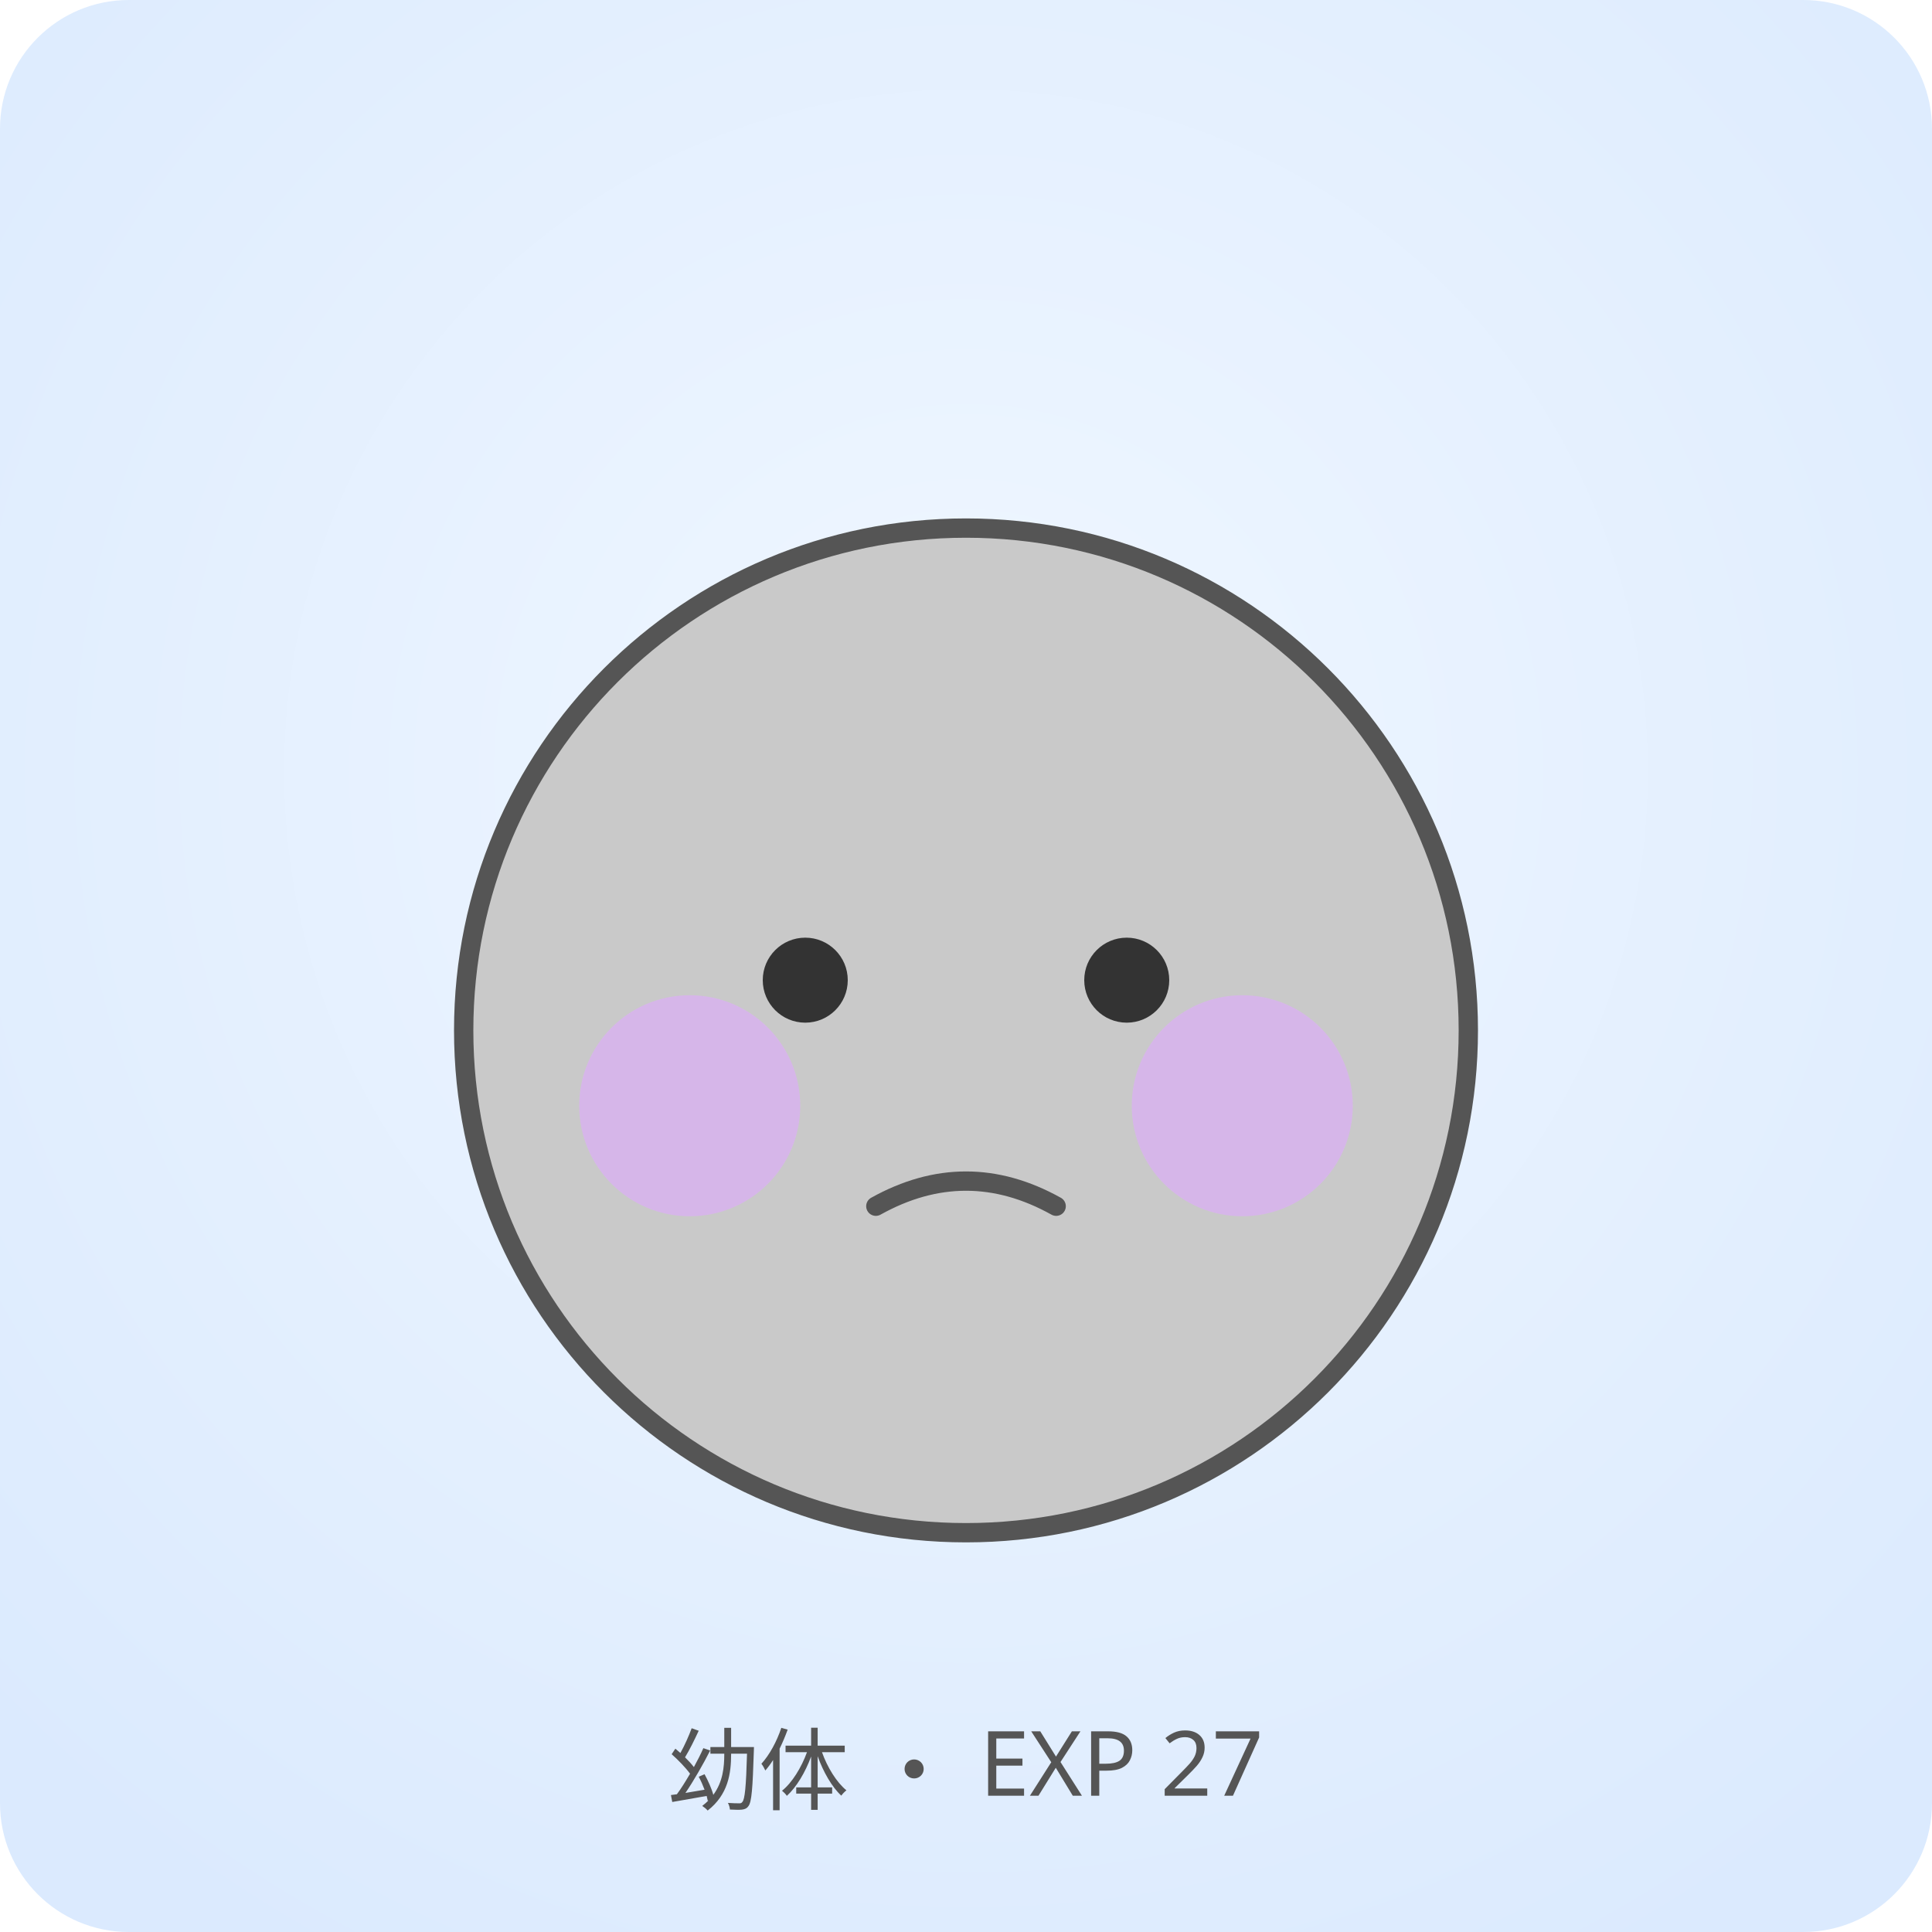
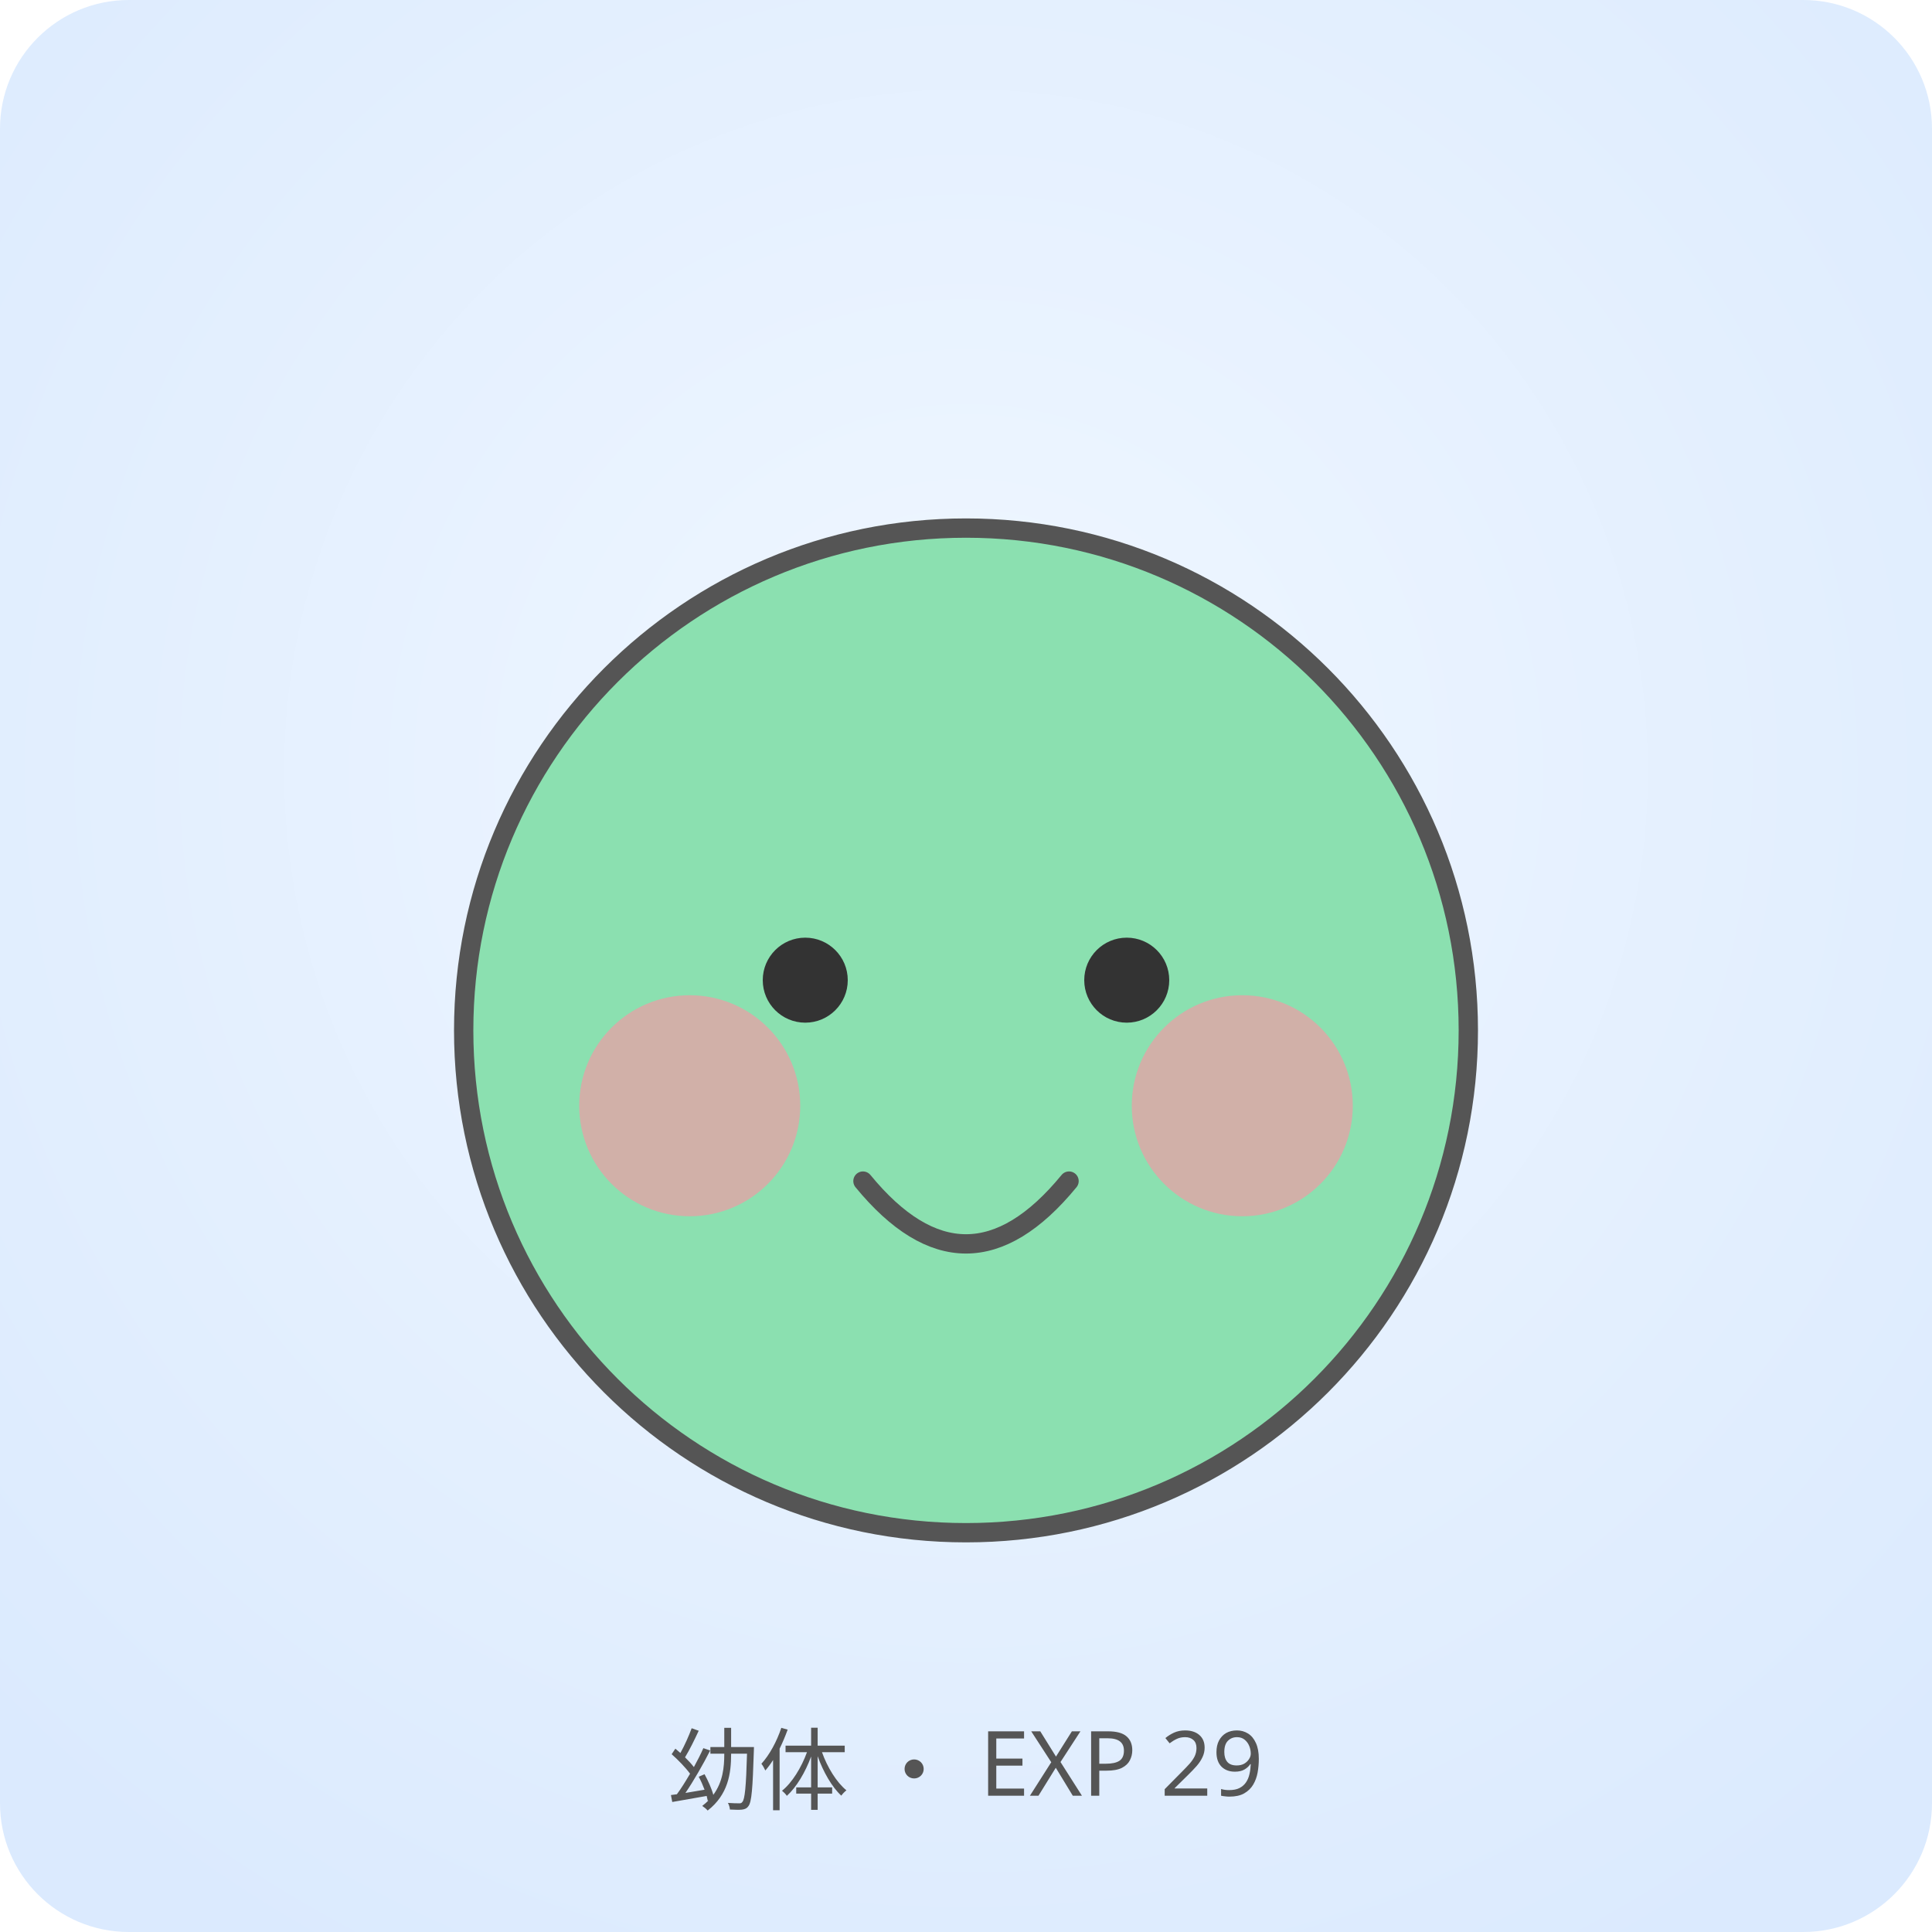
<svg xmlns="http://www.w3.org/2000/svg" viewBox="0 0 300 300" width="300" height="300">
  <defs>
    <radialGradient id="bg" cx="50%" cy="40%" r="70%">
      <stop offset="0%" stop-color="#f0f7ff" />
      <stop offset="100%" stop-color="#dbeafe" />
    </radialGradient>
  </defs>
  <rect width="300" height="300" rx="20" fill="url(#bg)" />
-   <circle cx="150" cy="89.8" r="7" fill="#c9c9c9" stroke="#555" stroke-width="2" />
-   <circle cx="150" cy="160" r="78" fill="#c9c9c9" stroke="#555" stroke-width="3" />
-   <circle cx="107.1" cy="171.7" r="17.16" fill="#e0aaff" opacity="0.6" />
-   <circle cx="192.9" cy="171.7" r="17.16" fill="#e0aaff" opacity="0.6" />
+   <circle cx="150" cy="89.8" r="7" fill="#8be0b0" stroke="#555" stroke-width="2" />
+   <circle cx="150" cy="160" r="78" fill="#8be0b0" stroke="#555" stroke-width="3" />
+   <circle cx="107.1" cy="171.7" r="17.16" fill="#ff8fa3" opacity="0.6" />
+   <circle cx="192.9" cy="171.7" r="17.16" fill="#ff8fa3" opacity="0.6" />
  <circle cx="125.04" cy="152.2" r="6.6" fill="#333" />
  <circle cx="174.96" cy="152.2" r="6.6" fill="#333" />
-   <path d="M 136 187.3 Q 150 179.5 164 187.3" stroke="#555" stroke-width="3" fill="none" stroke-linecap="round" />
-   <text x="150" y="280" text-anchor="middle" font-family="sans-serif" font-size="14" fill="#555">幼体 ・ EXP 27</text>
+   <path d="M 134 183.4 Q 150 202.9 166 183.4" stroke="#555" stroke-width="3" fill="none" stroke-linecap="round" />
+   <text x="150" y="280" text-anchor="middle" font-family="sans-serif" font-size="14" fill="#555">幼体 ・ EXP 29</text>
</svg>
